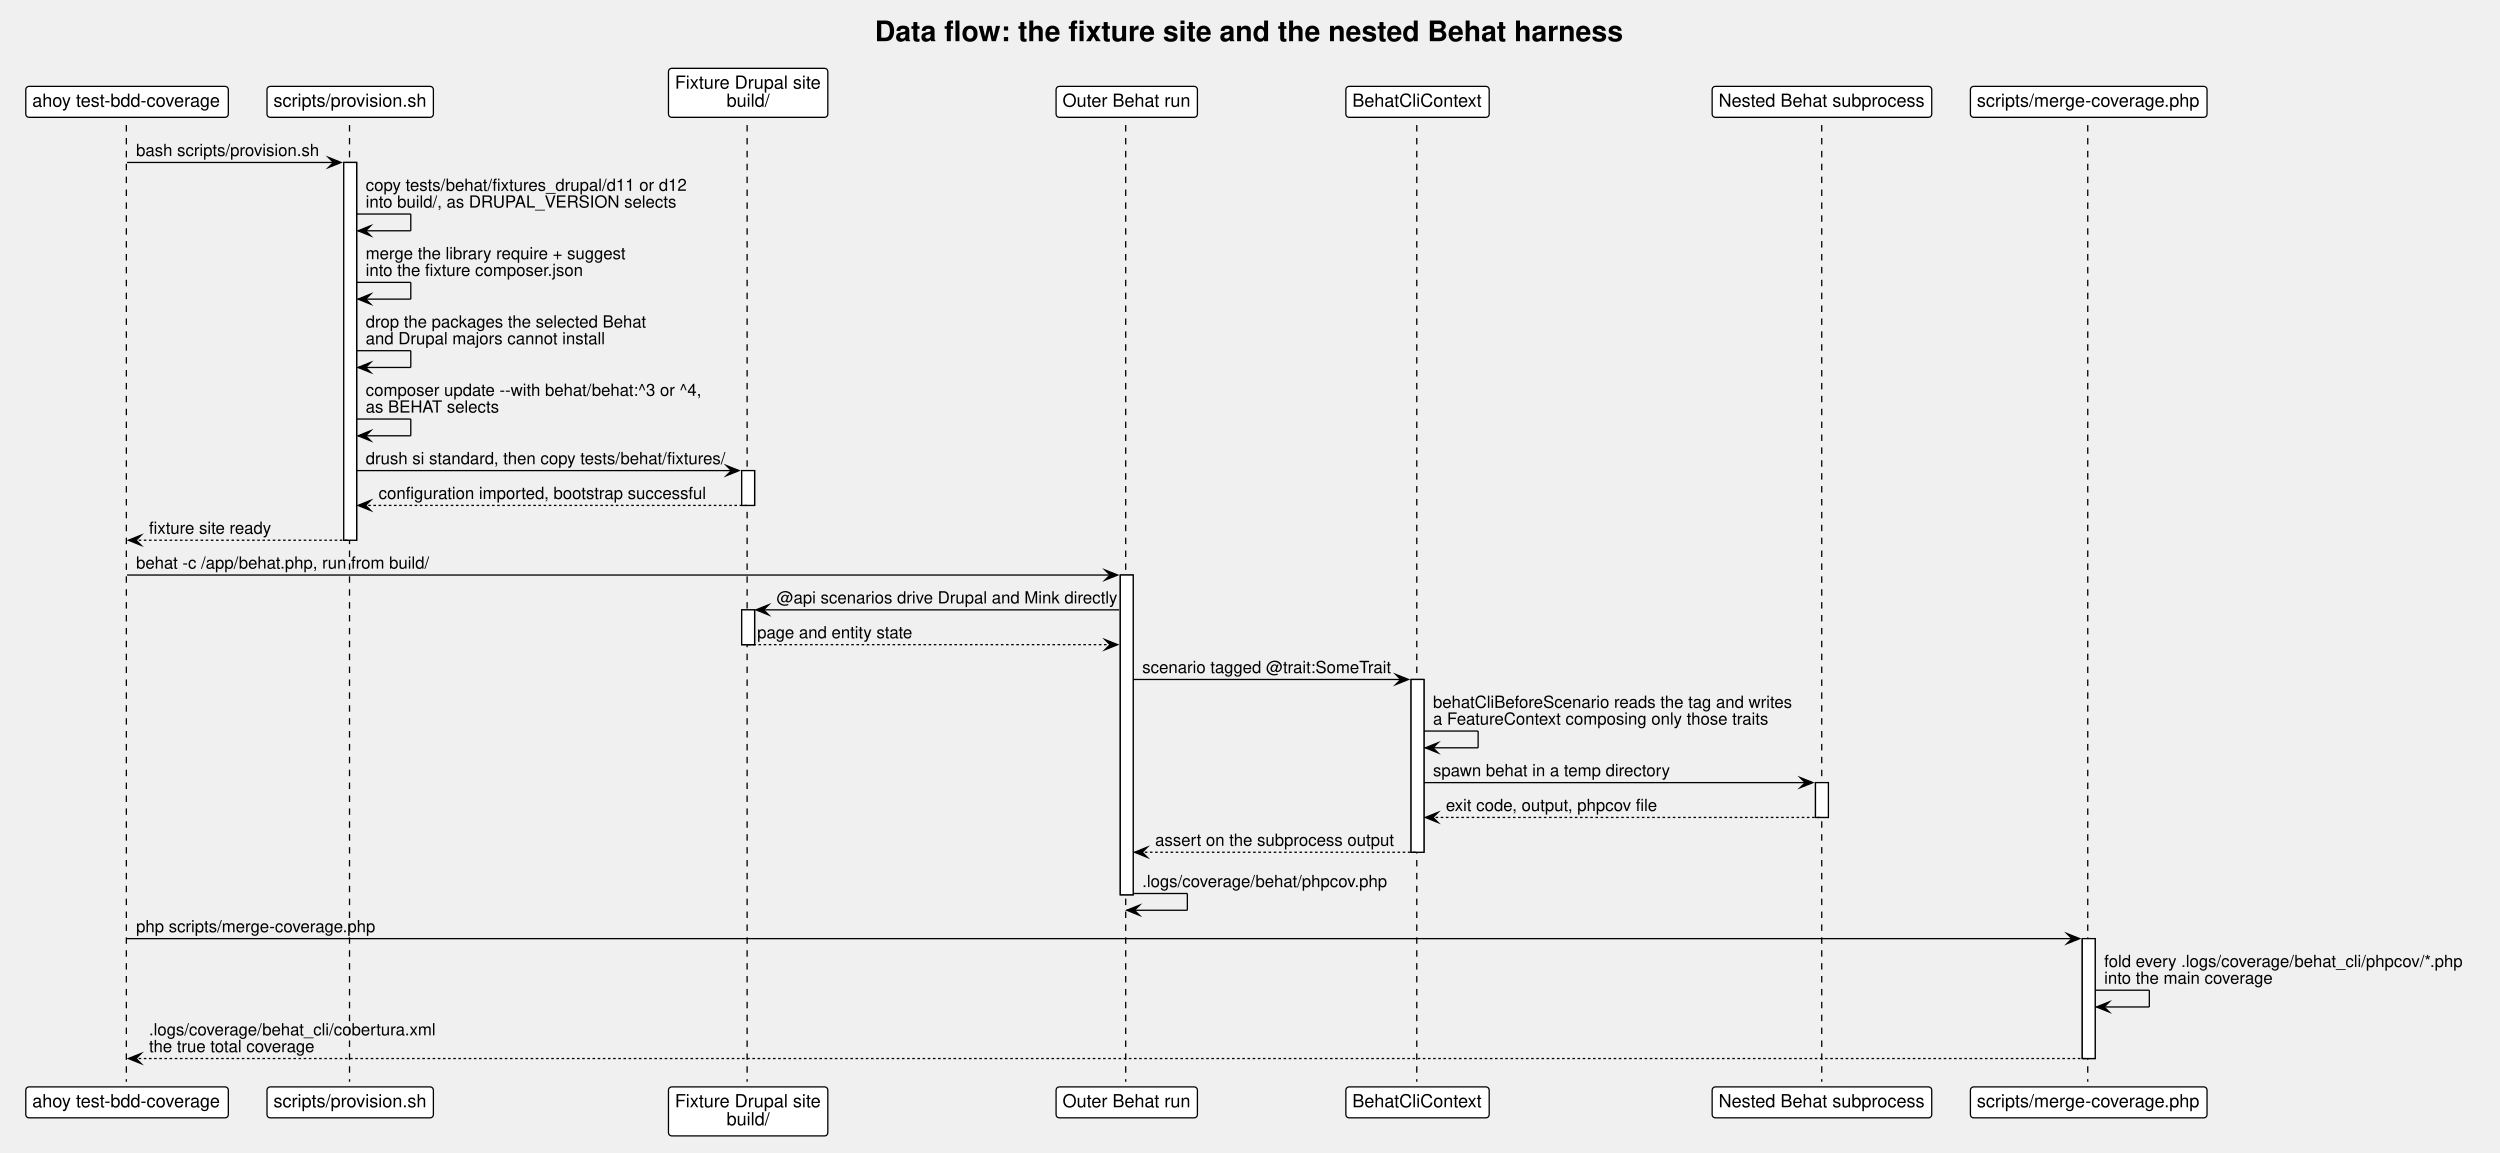
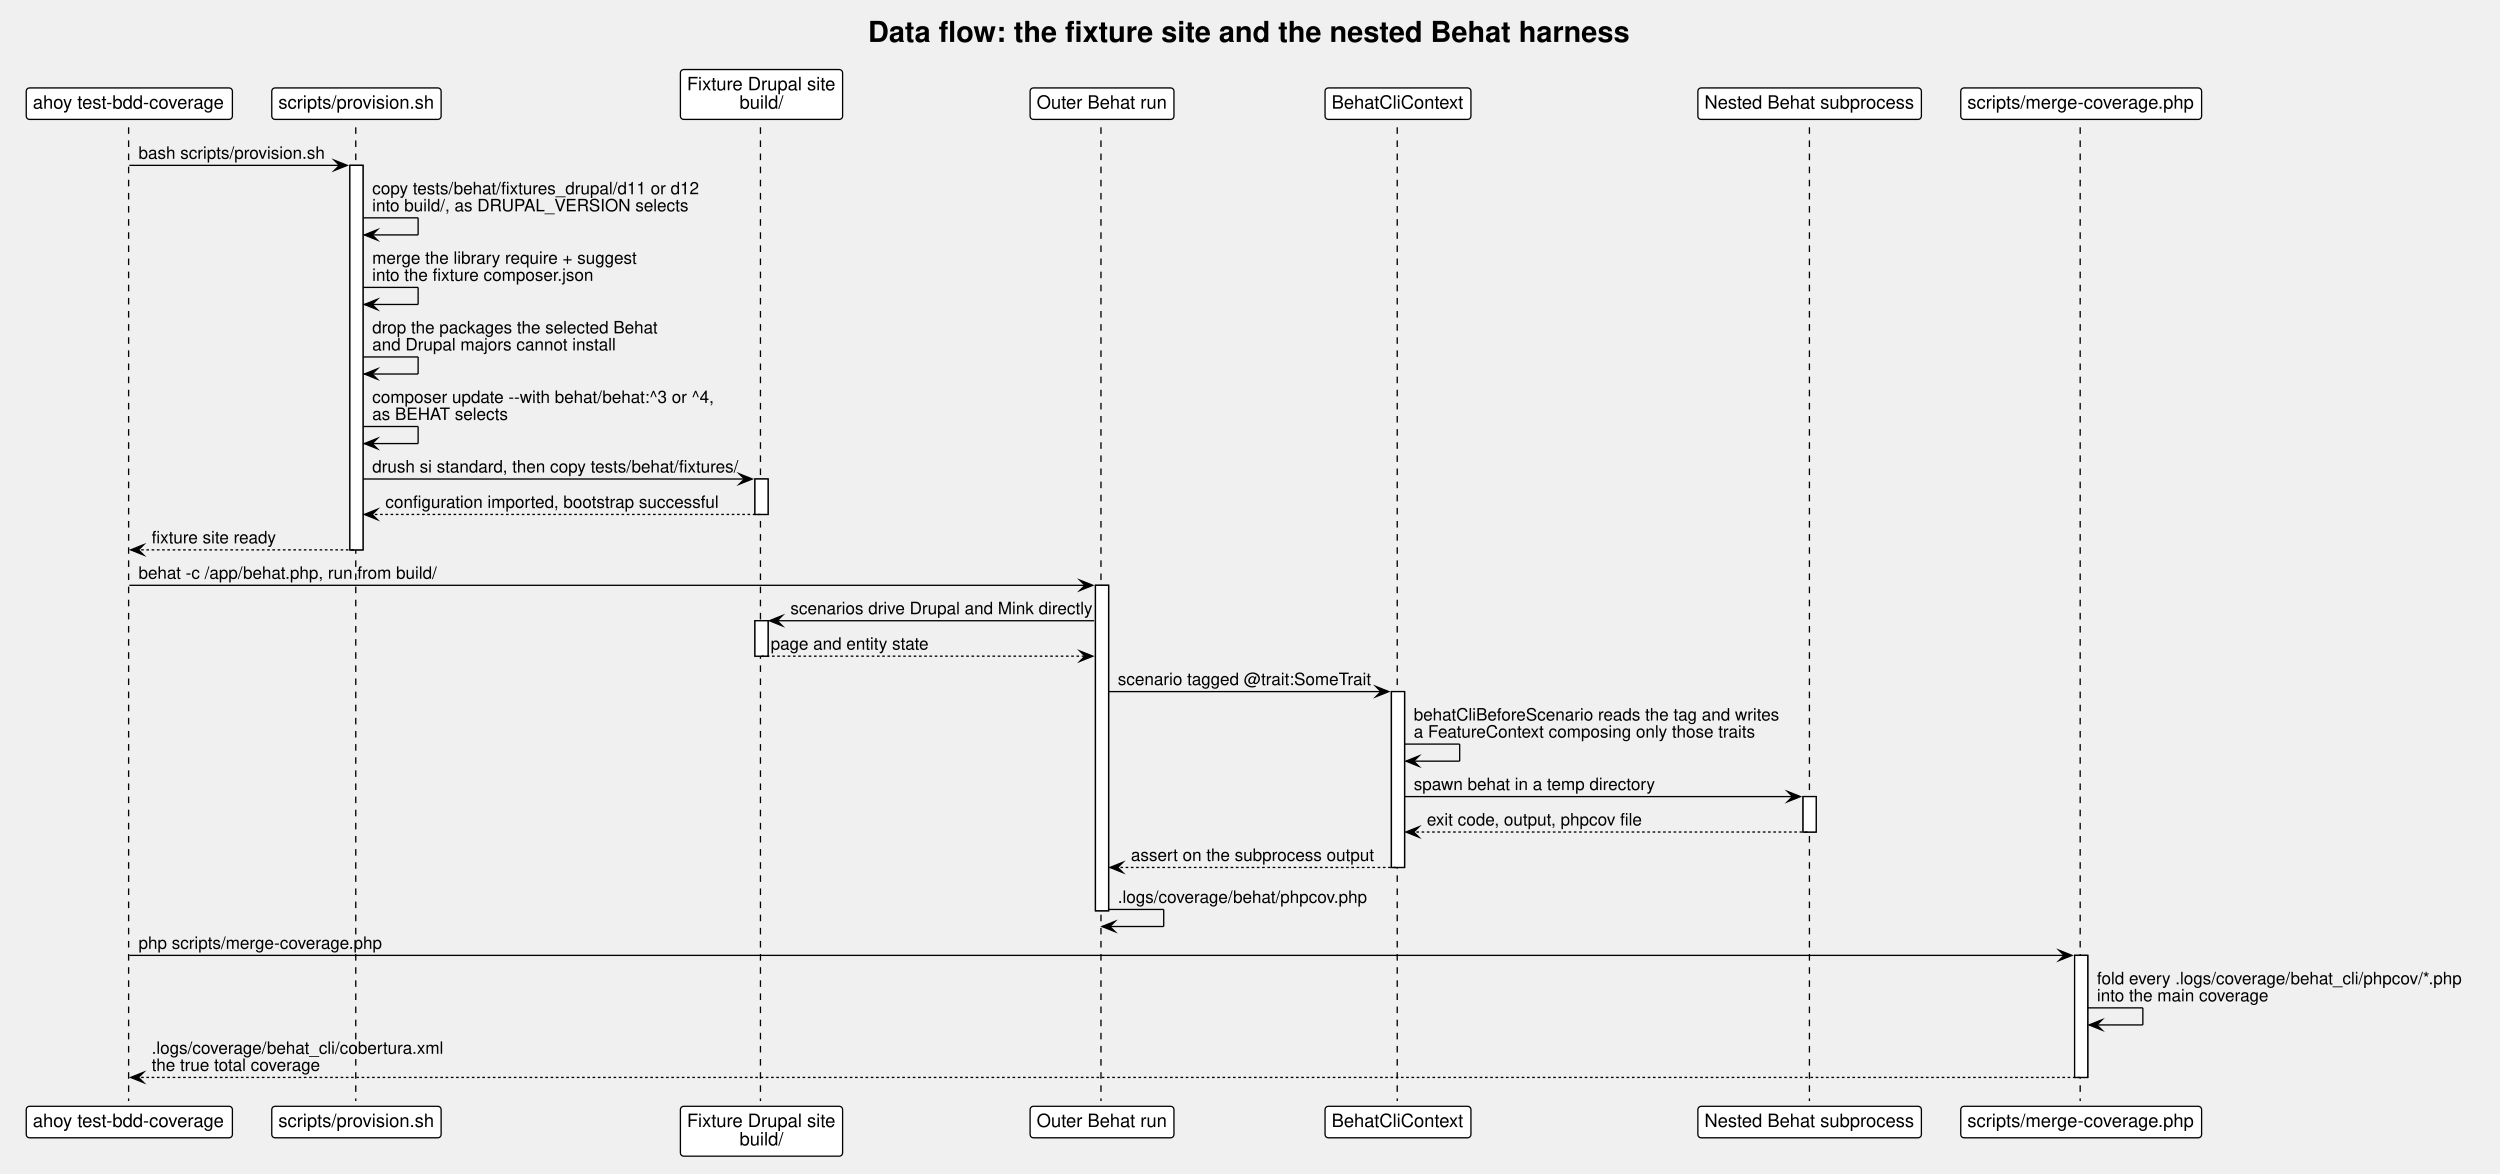
- <svg xmlns="http://www.w3.org/2000/svg" contentStyleType="text/css" data-diagram-type="SEQUENCE" height="894px" preserveAspectRatio="none" style="width:1939px;height:894px;background:#FFFFFF;" version="1.1" viewBox="0 0 1939 894" width="1939px" zoomAndPan="magnify">
+ <svg xmlns="http://www.w3.org/2000/svg" contentStyleType="text/css" data-diagram-type="SEQUENCE" height="894px" preserveAspectRatio="none" style="width:1905px;height:894px;background:#FFFFFF;" version="1.1" viewBox="0 0 1905 894" width="1905px" zoomAndPan="magnify">
  <defs />
  <g>
    <g class="title" data-source-line="10">
-       <text fill="#000000" font-family="Helvetica" font-size="22" font-weight="700" lengthAdjust="spacing" textLength="580.68" x="678.506" y="31.94">Data flow: the fixture site and the nested Behat harness</text>
+       <text fill="#000000" font-family="Helvetica" font-size="22" font-weight="700" lengthAdjust="spacing" textLength="580.68" x="661.428" y="31.94">Data flow: the fixture site and the nested Behat harness</text>
    </g>
    <g>
      <rect fill="#FFFFFF" height="293" style="stroke:#000000;stroke-width:1;" width="10" x="266.609" y="126" />
    </g>
    <g>
      <rect fill="#FFFFFF" height="27" style="stroke:#000000;stroke-width:1;" width="10" x="575.262" y="365" />
    </g>
    <g>
      <rect fill="#FFFFFF" height="27" style="stroke:#000000;stroke-width:1;" width="10" x="575.262" y="473" />
    </g>
    <g>
-       <rect fill="#FFFFFF" height="248" style="stroke:#000000;stroke-width:1;" width="10" x="868.902" y="446" />
-     </g>
-     <g>
-       <rect fill="#FFFFFF" height="134" style="stroke:#000000;stroke-width:1;" width="10" x="1094.43" y="527" />
-     </g>
-     <g>
-       <rect fill="#FFFFFF" height="27" style="stroke:#000000;stroke-width:1;" width="10" x="1408.095" y="607" />
-     </g>
-     <g>
-       <rect fill="#FFFFFF" height="93" style="stroke:#000000;stroke-width:1;" width="10" x="1615.015" y="728" />
+       <rect fill="#FFFFFF" height="248" style="stroke:#000000;stroke-width:1;" width="10" x="834.745" y="446" />
+     </g>
+     <g>
+       <rect fill="#FFFFFF" height="134" style="stroke:#000000;stroke-width:1;" width="10" x="1060.273" y="527" />
+     </g>
+     <g>
+       <rect fill="#FFFFFF" height="27" style="stroke:#000000;stroke-width:1;" width="10" x="1373.938" y="607" />
+     </g>
+     <g>
+       <rect fill="#FFFFFF" height="93" style="stroke:#000000;stroke-width:1;" width="10" x="1580.858" y="728" />
    </g>
    <g class="participant-lifeline" data-entity-uid="part1" data-qualified-name="Dev" data-source-line="12" id="part1-lifeline">
      <g>
        <rect fill="#000000" fill-opacity="0" height="742" width="8" x="94.544" y="97" />
        <line style="stroke:#000000;stroke-width:1;stroke-dasharray:5,5;" x1="98" x2="98" y1="97" y2="839" />
      </g>
    </g>
    <g class="participant-lifeline" data-entity-uid="part2" data-qualified-name="Prov" data-source-line="13" id="part2-lifeline">
      <g>
        <rect fill="#000000" fill-opacity="0" height="742" width="8" x="267.609" y="97" />
        <line style="stroke:#000000;stroke-width:1;stroke-dasharray:5,5;" x1="271.089" x2="271.089" y1="97" y2="839" />
      </g>
    </g>
    <g class="participant-lifeline" data-entity-uid="part3" data-qualified-name="Site" data-source-line="14" id="part3-lifeline">
      <g>
        <rect fill="#000000" fill-opacity="0" height="742" width="8" x="576.262" y="97" />
        <line style="stroke:#000000;stroke-width:1;stroke-dasharray:5,5;" x1="579.465" x2="579.465" y1="97" y2="839" />
      </g>
    </g>
    <g class="participant-lifeline" data-entity-uid="part4" data-qualified-name="Behat" data-source-line="15" id="part4-lifeline">
      <g>
-         <rect fill="#000000" fill-opacity="0" height="742" width="8" x="869.902" y="97" />
-         <line style="stroke:#000000;stroke-width:1;stroke-dasharray:5,5;" x1="873.095" x2="873.095" y1="97" y2="839" />
+         <rect fill="#000000" fill-opacity="0" height="742" width="8" x="835.745" y="97" />
+         <line style="stroke:#000000;stroke-width:1;stroke-dasharray:5,5;" x1="838.938" x2="838.938" y1="97" y2="839" />
      </g>
    </g>
    <g class="participant-lifeline" data-entity-uid="part5" data-qualified-name="Cli" data-source-line="16" id="part5-lifeline">
      <g>
-         <rect fill="#000000" fill-opacity="0" height="742" width="8" x="1095.43" y="97" />
-         <line style="stroke:#000000;stroke-width:1;stroke-dasharray:5,5;" x1="1098.847" x2="1098.847" y1="97" y2="839" />
+         <rect fill="#000000" fill-opacity="0" height="742" width="8" x="1061.273" y="97" />
+         <line style="stroke:#000000;stroke-width:1;stroke-dasharray:5,5;" x1="1064.69" x2="1064.69" y1="97" y2="839" />
      </g>
    </g>
    <g class="participant-lifeline" data-entity-uid="part6" data-qualified-name="Sub" data-source-line="17" id="part6-lifeline">
      <g>
-         <rect fill="#000000" fill-opacity="0" height="742" width="8" x="1409.095" y="97" />
-         <line style="stroke:#000000;stroke-width:1;stroke-dasharray:5,5;" x1="1412.937" x2="1412.937" y1="97" y2="839" />
+         <rect fill="#000000" fill-opacity="0" height="742" width="8" x="1374.938" y="97" />
+         <line style="stroke:#000000;stroke-width:1;stroke-dasharray:5,5;" x1="1378.78" x2="1378.78" y1="97" y2="839" />
      </g>
    </g>
    <g class="participant-lifeline" data-entity-uid="part7" data-qualified-name="Merge" data-source-line="18" id="part7-lifeline">
      <g>
-         <rect fill="#000000" fill-opacity="0" height="742" width="8" x="1616.015" y="97" />
-         <line style="stroke:#000000;stroke-width:1;stroke-dasharray:5,5;" x1="1619.253" x2="1619.253" y1="97" y2="839" />
+         <rect fill="#000000" fill-opacity="0" height="742" width="8" x="1581.858" y="97" />
+         <line style="stroke:#000000;stroke-width:1;stroke-dasharray:5,5;" x1="1585.096" x2="1585.096" y1="97" y2="839" />
      </g>
    </g>
    <g class="participant participant-head" data-entity-uid="part1" data-qualified-name="Dev" data-source-line="12" id="part1-head">
      <rect fill="#FFFFFF" height="24" rx="2.5" ry="2.5" style="stroke:#000000;stroke-width:1;" width="157.089" x="20" y="67" />
      <text fill="#000000" font-family="Helvetica" font-size="14" lengthAdjust="spacing" textLength="147.089" x="25" y="82.78">ahoy test-bdd-coverage</text>
    </g>
    <g class="participant participant-tail" data-entity-uid="part1" data-qualified-name="Dev" data-source-line="12" id="part1-tail">
      <rect fill="#FFFFFF" height="24" rx="2.5" ry="2.5" style="stroke:#000000;stroke-width:1;" width="157.089" x="20" y="843" />
      <text fill="#000000" font-family="Helvetica" font-size="14" lengthAdjust="spacing" textLength="147.089" x="25" y="858.78">ahoy test-bdd-coverage</text>
    </g>
    <g class="participant participant-head" data-entity-uid="part2" data-qualified-name="Prov" data-source-line="13" id="part2-head">
      <rect fill="#FFFFFF" height="24" rx="2.5" ry="2.5" style="stroke:#000000;stroke-width:1;" width="129.041" x="207.089" y="67" />
      <text fill="#000000" font-family="Helvetica" font-size="14" lengthAdjust="spacing" textLength="119.041" x="212.089" y="82.78">scripts/provision.sh</text>
    </g>
    <g class="participant participant-tail" data-entity-uid="part2" data-qualified-name="Prov" data-source-line="13" id="part2-tail">
      <rect fill="#FFFFFF" height="24" rx="2.5" ry="2.5" style="stroke:#000000;stroke-width:1;" width="129.041" x="207.089" y="843" />
      <text fill="#000000" font-family="Helvetica" font-size="14" lengthAdjust="spacing" textLength="119.041" x="212.089" y="858.78">scripts/provision.sh</text>
    </g>
    <g class="participant participant-head" data-entity-uid="part3" data-qualified-name="Site" data-source-line="14" id="part3-head">
      <rect fill="#FFFFFF" height="38" rx="2.5" ry="2.5" style="stroke:#000000;stroke-width:1;" width="123.593" x="518.465" y="53" />
      <text fill="#000000" font-family="Helvetica" font-size="14" lengthAdjust="spacing" textLength="113.593" x="523.465" y="68.78">Fixture Drupal site</text>
      <text fill="#000000" font-family="Helvetica" font-size="14" lengthAdjust="spacing" textLength="33.469" x="563.527" y="82.78">build/</text>
    </g>
    <g class="participant participant-tail" data-entity-uid="part3" data-qualified-name="Site" data-source-line="14" id="part3-tail">
      <rect fill="#FFFFFF" height="38" rx="2.5" ry="2.5" style="stroke:#000000;stroke-width:1;" width="123.593" x="518.465" y="843" />
      <text fill="#000000" font-family="Helvetica" font-size="14" lengthAdjust="spacing" textLength="113.593" x="523.465" y="858.78">Fixture Drupal site</text>
      <text fill="#000000" font-family="Helvetica" font-size="14" lengthAdjust="spacing" textLength="33.469" x="563.527" y="872.78">build/</text>
    </g>
    <g class="participant participant-head" data-entity-uid="part4" data-qualified-name="Behat" data-source-line="15" id="part4-head">
-       <rect fill="#FFFFFF" height="24" rx="2.5" ry="2.5" style="stroke:#000000;stroke-width:1;" width="109.613" x="819.095" y="67" />
-       <text fill="#000000" font-family="Helvetica" font-size="14" lengthAdjust="spacing" textLength="99.613" x="824.095" y="82.78">Outer Behat run</text>
+       <rect fill="#FFFFFF" height="24" rx="2.5" ry="2.5" style="stroke:#000000;stroke-width:1;" width="109.613" x="784.938" y="67" />
+       <text fill="#000000" font-family="Helvetica" font-size="14" lengthAdjust="spacing" textLength="99.613" x="789.938" y="82.78">Outer Behat run</text>
    </g>
    <g class="participant participant-tail" data-entity-uid="part4" data-qualified-name="Behat" data-source-line="15" id="part4-tail">
-       <rect fill="#FFFFFF" height="24" rx="2.5" ry="2.5" style="stroke:#000000;stroke-width:1;" width="109.613" x="819.095" y="843" />
-       <text fill="#000000" font-family="Helvetica" font-size="14" lengthAdjust="spacing" textLength="99.613" x="824.095" y="858.78">Outer Behat run</text>
+       <rect fill="#FFFFFF" height="24" rx="2.5" ry="2.5" style="stroke:#000000;stroke-width:1;" width="109.613" x="784.938" y="843" />
+       <text fill="#000000" font-family="Helvetica" font-size="14" lengthAdjust="spacing" textLength="99.613" x="789.938" y="858.78">Outer Behat run</text>
    </g>
    <g class="participant participant-head" data-entity-uid="part5" data-qualified-name="Cli" data-source-line="16" id="part5-head">
-       <rect fill="#FFFFFF" height="24" rx="2.5" ry="2.5" style="stroke:#000000;stroke-width:1;" width="111.165" x="1043.847" y="67" />
-       <text fill="#000000" font-family="Helvetica" font-size="14" lengthAdjust="spacing" textLength="101.165" x="1048.847" y="82.78">BehatCliContext</text>
+       <rect fill="#FFFFFF" height="24" rx="2.5" ry="2.5" style="stroke:#000000;stroke-width:1;" width="111.165" x="1009.69" y="67" />
+       <text fill="#000000" font-family="Helvetica" font-size="14" lengthAdjust="spacing" textLength="101.165" x="1014.69" y="82.78">BehatCliContext</text>
    </g>
    <g class="participant participant-tail" data-entity-uid="part5" data-qualified-name="Cli" data-source-line="16" id="part5-tail">
-       <rect fill="#FFFFFF" height="24" rx="2.5" ry="2.5" style="stroke:#000000;stroke-width:1;" width="111.165" x="1043.847" y="843" />
-       <text fill="#000000" font-family="Helvetica" font-size="14" lengthAdjust="spacing" textLength="101.165" x="1048.847" y="858.78">BehatCliContext</text>
+       <rect fill="#FFFFFF" height="24" rx="2.5" ry="2.5" style="stroke:#000000;stroke-width:1;" width="111.165" x="1009.69" y="843" />
+       <text fill="#000000" font-family="Helvetica" font-size="14" lengthAdjust="spacing" textLength="101.165" x="1014.69" y="858.78">BehatCliContext</text>
    </g>
    <g class="participant participant-head" data-entity-uid="part6" data-qualified-name="Sub" data-source-line="17" id="part6-head">
-       <rect fill="#FFFFFF" height="24" rx="2.5" ry="2.5" style="stroke:#000000;stroke-width:1;" width="170.316" x="1327.937" y="67" />
-       <text fill="#000000" font-family="Helvetica" font-size="14" lengthAdjust="spacing" textLength="160.316" x="1332.937" y="82.78">Nested Behat subprocess</text>
+       <rect fill="#FFFFFF" height="24" rx="2.5" ry="2.5" style="stroke:#000000;stroke-width:1;" width="170.316" x="1293.78" y="67" />
+       <text fill="#000000" font-family="Helvetica" font-size="14" lengthAdjust="spacing" textLength="160.316" x="1298.78" y="82.78">Nested Behat subprocess</text>
    </g>
    <g class="participant participant-tail" data-entity-uid="part6" data-qualified-name="Sub" data-source-line="17" id="part6-tail">
-       <rect fill="#FFFFFF" height="24" rx="2.5" ry="2.5" style="stroke:#000000;stroke-width:1;" width="170.316" x="1327.937" y="843" />
-       <text fill="#000000" font-family="Helvetica" font-size="14" lengthAdjust="spacing" textLength="160.316" x="1332.937" y="858.78">Nested Behat subprocess</text>
+       <rect fill="#FFFFFF" height="24" rx="2.5" ry="2.5" style="stroke:#000000;stroke-width:1;" width="170.316" x="1293.78" y="843" />
+       <text fill="#000000" font-family="Helvetica" font-size="14" lengthAdjust="spacing" textLength="160.316" x="1298.78" y="858.78">Nested Behat subprocess</text>
    </g>
    <g class="participant participant-head" data-entity-uid="part7" data-qualified-name="Merge" data-source-line="18" id="part7-head">
-       <rect fill="#FFFFFF" height="24" rx="2.5" ry="2.5" style="stroke:#000000;stroke-width:1;" width="183.523" x="1528.253" y="67" />
-       <text fill="#000000" font-family="Helvetica" font-size="14" lengthAdjust="spacing" textLength="173.523" x="1533.253" y="82.78">scripts/merge-coverage.php</text>
+       <rect fill="#FFFFFF" height="24" rx="2.5" ry="2.5" style="stroke:#000000;stroke-width:1;" width="183.523" x="1494.096" y="67" />
+       <text fill="#000000" font-family="Helvetica" font-size="14" lengthAdjust="spacing" textLength="173.523" x="1499.096" y="82.78">scripts/merge-coverage.php</text>
    </g>
    <g class="participant participant-tail" data-entity-uid="part7" data-qualified-name="Merge" data-source-line="18" id="part7-tail">
-       <rect fill="#FFFFFF" height="24" rx="2.5" ry="2.5" style="stroke:#000000;stroke-width:1;" width="183.523" x="1528.253" y="843" />
-       <text fill="#000000" font-family="Helvetica" font-size="14" lengthAdjust="spacing" textLength="173.523" x="1533.253" y="858.78">scripts/merge-coverage.php</text>
+       <rect fill="#FFFFFF" height="24" rx="2.5" ry="2.5" style="stroke:#000000;stroke-width:1;" width="183.523" x="1494.096" y="843" />
+       <text fill="#000000" font-family="Helvetica" font-size="14" lengthAdjust="spacing" textLength="173.523" x="1499.096" y="858.78">scripts/merge-coverage.php</text>
    </g>
    <g>
      <rect fill="#FFFFFF" height="293" style="stroke:#000000;stroke-width:1;" width="10" x="266.609" y="126" />
    </g>
    <g>
      <rect fill="#FFFFFF" height="27" style="stroke:#000000;stroke-width:1;" width="10" x="575.262" y="365" />
    </g>
    <g>
      <rect fill="#FFFFFF" height="27" style="stroke:#000000;stroke-width:1;" width="10" x="575.262" y="473" />
    </g>
    <g>
-       <rect fill="#FFFFFF" height="248" style="stroke:#000000;stroke-width:1;" width="10" x="868.902" y="446" />
-     </g>
-     <g>
-       <rect fill="#FFFFFF" height="134" style="stroke:#000000;stroke-width:1;" width="10" x="1094.43" y="527" />
-     </g>
-     <g>
-       <rect fill="#FFFFFF" height="27" style="stroke:#000000;stroke-width:1;" width="10" x="1408.095" y="607" />
-     </g>
-     <g>
-       <rect fill="#FFFFFF" height="93" style="stroke:#000000;stroke-width:1;" width="10" x="1615.015" y="728" />
+       <rect fill="#FFFFFF" height="248" style="stroke:#000000;stroke-width:1;" width="10" x="834.745" y="446" />
+     </g>
+     <g>
+       <rect fill="#FFFFFF" height="134" style="stroke:#000000;stroke-width:1;" width="10" x="1060.273" y="527" />
+     </g>
+     <g>
+       <rect fill="#FFFFFF" height="27" style="stroke:#000000;stroke-width:1;" width="10" x="1373.938" y="607" />
+     </g>
+     <g>
+       <rect fill="#FFFFFF" height="93" style="stroke:#000000;stroke-width:1;" width="10" x="1580.858" y="728" />
    </g>
    <g class="message" data-entity-1="part1" data-entity-2="part2" data-source-line="20" id="msg1">
      <polygon fill="#000000" points="254.609,122,264.609,126,254.609,130,258.609,126" style="stroke:#000000;stroke-width:1;stroke-linejoin:miter;stroke-miterlimit:10;" />
      <line style="stroke:#000000;stroke-width:1;" x1="98.544" x2="260.609" y1="126" y2="126" />
      <text fill="#000000" font-family="Helvetica" font-size="13" lengthAdjust="spacing" textLength="142.34" x="105.544" y="121.01">bash scripts/provision.sh</text>
    </g>
    <g class="message" data-entity-1="part2" data-entity-2="part2" data-source-line="22" id="msg2">
      <line style="stroke:#000000;stroke-width:1;" x1="276.609" x2="318.609" y1="166" y2="166" />
      <line style="stroke:#000000;stroke-width:1;" x1="318.609" x2="318.609" y1="166" y2="179" />
      <line style="stroke:#000000;stroke-width:1;" x1="277.609" x2="318.609" y1="179" y2="179" />
      <polygon fill="#000000" points="287.609,175,277.609,179,287.609,183,283.609,179" style="stroke:#000000;stroke-width:1;stroke-linejoin:miter;stroke-miterlimit:10;" />
      <text fill="#000000" font-family="Helvetica" font-size="13" lengthAdjust="spacing" textLength="249.323" x="283.609" y="148.01">copy tests/behat/fixtures_drupal/d11 or d12</text>
      <text fill="#000000" font-family="Helvetica" font-size="13" lengthAdjust="spacing" textLength="242.766" x="283.609" y="161.01">into build/, as DRUPAL_VERSION selects</text>
    </g>
    <g class="message" data-entity-1="part2" data-entity-2="part2" data-source-line="23" id="msg3">
      <line style="stroke:#000000;stroke-width:1;" x1="276.609" x2="318.609" y1="219" y2="219" />
      <line style="stroke:#000000;stroke-width:1;" x1="318.609" x2="318.609" y1="219" y2="232" />
      <line style="stroke:#000000;stroke-width:1;" x1="277.609" x2="318.609" y1="232" y2="232" />
      <polygon fill="#000000" points="287.609,228,277.609,232,287.609,236,283.609,232" style="stroke:#000000;stroke-width:1;stroke-linejoin:miter;stroke-miterlimit:10;" />
      <text fill="#000000" font-family="Helvetica" font-size="13" lengthAdjust="spacing" textLength="201.963" x="283.609" y="201.01">merge the library require + suggest</text>
      <text fill="#000000" font-family="Helvetica" font-size="13" lengthAdjust="spacing" textLength="169.806" x="283.609" y="214.01">into the fixture composer.json</text>
    </g>
    <g class="message" data-entity-1="part2" data-entity-2="part2" data-source-line="24" id="msg4">
      <line style="stroke:#000000;stroke-width:1;" x1="276.609" x2="318.609" y1="272" y2="272" />
      <line style="stroke:#000000;stroke-width:1;" x1="318.609" x2="318.609" y1="272" y2="285" />
      <line style="stroke:#000000;stroke-width:1;" x1="277.609" x2="318.609" y1="285" y2="285" />
      <polygon fill="#000000" points="287.609,281,277.609,285,287.609,289,283.609,285" style="stroke:#000000;stroke-width:1;stroke-linejoin:miter;stroke-miterlimit:10;" />
      <text fill="#000000" font-family="Helvetica" font-size="13" lengthAdjust="spacing" textLength="218.264" x="283.609" y="254.01">drop the packages the selected Behat</text>
      <text fill="#000000" font-family="Helvetica" font-size="13" lengthAdjust="spacing" textLength="185.707" x="283.609" y="267.01">and Drupal majors cannot install</text>
    </g>
    <g class="message" data-entity-1="part2" data-entity-2="part2" data-source-line="25" id="msg5">
      <line style="stroke:#000000;stroke-width:1;" x1="276.609" x2="318.609" y1="325" y2="325" />
      <line style="stroke:#000000;stroke-width:1;" x1="318.609" x2="318.609" y1="325" y2="338" />
      <line style="stroke:#000000;stroke-width:1;" x1="277.609" x2="318.609" y1="338" y2="338" />
      <polygon fill="#000000" points="287.609,334,277.609,338,287.609,342,283.609,338" style="stroke:#000000;stroke-width:1;stroke-linejoin:miter;stroke-miterlimit:10;" />
      <text fill="#000000" font-family="Helvetica" font-size="13" lengthAdjust="spacing" textLength="260.793" x="283.609" y="307.01">composer update --with behat/behat:^3 or ^4,</text>
      <text fill="#000000" font-family="Helvetica" font-size="13" lengthAdjust="spacing" textLength="104.755" x="283.609" y="320.01">as BEHAT selects</text>
    </g>
    <g class="message" data-entity-1="part2" data-entity-2="part3" data-source-line="26" id="msg6">
      <polygon fill="#000000" points="563.262,361,573.262,365,563.262,369,567.262,365" style="stroke:#000000;stroke-width:1;stroke-linejoin:miter;stroke-miterlimit:10;" />
      <line style="stroke:#000000;stroke-width:1;" x1="276.609" x2="569.262" y1="365" y2="365" />
      <text fill="#000000" font-family="Helvetica" font-size="13" lengthAdjust="spacing" textLength="279.652" x="283.609" y="360.01">drush si standard, then copy tests/behat/fixtures/</text>
    </g>
    <g class="message" data-entity-1="part3" data-entity-2="part2" data-source-line="28" id="msg7">
      <polygon fill="#000000" points="287.609,388,277.609,392,287.609,396,283.609,392" style="stroke:#000000;stroke-width:1;stroke-linejoin:miter;stroke-miterlimit:10;" />
      <line style="stroke:#000000;stroke-width:1;stroke-dasharray:2,2;" x1="281.609" x2="579.262" y1="392" y2="392" />
      <text fill="#000000" font-family="Helvetica" font-size="13" lengthAdjust="spacing" textLength="254.357" x="293.609" y="387.01">configuration imported, bootstrap successful</text>
    </g>
    <g class="message" data-entity-1="part2" data-entity-2="part1" data-source-line="30" id="msg8">
      <polygon fill="#000000" points="109.544,415,99.544,419,109.544,423,105.544,419" style="stroke:#000000;stroke-width:1;stroke-linejoin:miter;stroke-miterlimit:10;" />
      <line style="stroke:#000000;stroke-width:1;stroke-dasharray:2,2;" x1="103.544" x2="270.609" y1="419" y2="419" />
      <text fill="#000000" font-family="Helvetica" font-size="13" lengthAdjust="spacing" textLength="95.374" x="115.544" y="414.01">fixture site ready</text>
    </g>
    <g class="message" data-entity-1="part1" data-entity-2="part4" data-source-line="33" id="msg9">
-       <polygon fill="#000000" points="856.902,442,866.902,446,856.902,450,860.902,446" style="stroke:#000000;stroke-width:1;stroke-linejoin:miter;stroke-miterlimit:10;" />
-       <line style="stroke:#000000;stroke-width:1;" x1="98.544" x2="862.902" y1="446" y2="446" />
+       <polygon fill="#000000" points="822.745,442,832.745,446,822.745,450,826.745,446" style="stroke:#000000;stroke-width:1;stroke-linejoin:miter;stroke-miterlimit:10;" />
+       <line style="stroke:#000000;stroke-width:1;" x1="98.544" x2="828.745" y1="446" y2="446" />
      <text fill="#000000" font-family="Helvetica" font-size="13" lengthAdjust="spacing" textLength="227.646" x="105.544" y="441.01">behat -c /app/behat.php, run from build/</text>
    </g>
    <g class="message" data-entity-1="part4" data-entity-2="part3" data-source-line="36" id="msg10">
      <polygon fill="#000000" points="596.262,469,586.262,473,596.262,477,592.262,473" style="stroke:#000000;stroke-width:1;stroke-linejoin:miter;stroke-miterlimit:10;" />
-       <line style="stroke:#000000;stroke-width:1;" x1="590.262" x2="867.902" y1="473" y2="473" />
-       <text fill="#000000" font-family="Helvetica" font-size="13" lengthAdjust="spacing" textLength="264.64" x="602.262" y="468.01">@api scenarios drive Drupal and Mink directly</text>
+       <line style="stroke:#000000;stroke-width:1;" x1="590.262" x2="833.745" y1="473" y2="473" />
+       <text fill="#000000" font-family="Helvetica" font-size="13" lengthAdjust="spacing" textLength="230.483" x="602.262" y="468.01">scenarios drive Drupal and Mink directly</text>
    </g>
    <g class="message" data-entity-1="part3" data-entity-2="part4" data-source-line="38" id="msg11">
-       <polygon fill="#000000" points="856.902,496,866.902,500,856.902,504,860.902,500" style="stroke:#000000;stroke-width:1;stroke-linejoin:miter;stroke-miterlimit:10;" />
-       <line style="stroke:#000000;stroke-width:1;stroke-dasharray:2,2;" x1="580.262" x2="862.902" y1="500" y2="500" />
+       <polygon fill="#000000" points="822.745,496,832.745,500,822.745,504,826.745,500" style="stroke:#000000;stroke-width:1;stroke-linejoin:miter;stroke-miterlimit:10;" />
+       <line style="stroke:#000000;stroke-width:1;stroke-dasharray:2,2;" x1="580.262" x2="828.745" y1="500" y2="500" />
      <text fill="#000000" font-family="Helvetica" font-size="13" lengthAdjust="spacing" textLength="120.701" x="587.262" y="495.01">page and entity state</text>
    </g>
    <g class="message" data-entity-1="part4" data-entity-2="part5" data-source-line="41" id="msg12">
-       <polygon fill="#000000" points="1082.43,523,1092.43,527,1082.43,531,1086.43,527" style="stroke:#000000;stroke-width:1;stroke-linejoin:miter;stroke-miterlimit:10;" />
-       <line style="stroke:#000000;stroke-width:1;" x1="878.902" x2="1088.43" y1="527" y2="527" />
-       <text fill="#000000" font-family="Helvetica" font-size="13" lengthAdjust="spacing" textLength="194.562" x="885.902" y="522.01">scenario tagged @trait:SomeTrait</text>
+       <polygon fill="#000000" points="1048.273,523,1058.273,527,1048.273,531,1052.273,527" style="stroke:#000000;stroke-width:1;stroke-linejoin:miter;stroke-miterlimit:10;" />
+       <line style="stroke:#000000;stroke-width:1;" x1="844.745" x2="1054.273" y1="527" y2="527" />
+       <text fill="#000000" font-family="Helvetica" font-size="13" lengthAdjust="spacing" textLength="194.562" x="851.745" y="522.01">scenario tagged @trait:SomeTrait</text>
    </g>
    <g class="message" data-entity-1="part5" data-entity-2="part5" data-source-line="43" id="msg13">
-       <line style="stroke:#000000;stroke-width:1;" x1="1104.43" x2="1146.43" y1="567" y2="567" />
-       <line style="stroke:#000000;stroke-width:1;" x1="1146.43" x2="1146.43" y1="567" y2="580" />
-       <line style="stroke:#000000;stroke-width:1;" x1="1105.43" x2="1146.43" y1="580" y2="580" />
-       <polygon fill="#000000" points="1115.43,576,1105.43,580,1115.43,584,1111.43,580" style="stroke:#000000;stroke-width:1;stroke-linejoin:miter;stroke-miterlimit:10;" />
-       <text fill="#000000" font-family="Helvetica" font-size="13" lengthAdjust="spacing" textLength="279.665" x="1111.43" y="549.01">behatCliBeforeScenario reads the tag and writes</text>
-       <text fill="#000000" font-family="Helvetica" font-size="13" lengthAdjust="spacing" textLength="261.581" x="1111.43" y="562.01">a FeatureContext composing only those traits</text>
+       <line style="stroke:#000000;stroke-width:1;" x1="1070.273" x2="1112.273" y1="567" y2="567" />
+       <line style="stroke:#000000;stroke-width:1;" x1="1112.273" x2="1112.273" y1="567" y2="580" />
+       <line style="stroke:#000000;stroke-width:1;" x1="1071.273" x2="1112.273" y1="580" y2="580" />
+       <polygon fill="#000000" points="1081.273,576,1071.273,580,1081.273,584,1077.273,580" style="stroke:#000000;stroke-width:1;stroke-linejoin:miter;stroke-miterlimit:10;" />
+       <text fill="#000000" font-family="Helvetica" font-size="13" lengthAdjust="spacing" textLength="279.665" x="1077.273" y="549.01">behatCliBeforeScenario reads the tag and writes</text>
+       <text fill="#000000" font-family="Helvetica" font-size="13" lengthAdjust="spacing" textLength="261.581" x="1077.273" y="562.01">a FeatureContext composing only those traits</text>
    </g>
    <g class="message" data-entity-1="part5" data-entity-2="part6" data-source-line="44" id="msg14">
-       <polygon fill="#000000" points="1396.095,603,1406.095,607,1396.095,611,1400.095,607" style="stroke:#000000;stroke-width:1;stroke-linejoin:miter;stroke-miterlimit:10;" />
-       <line style="stroke:#000000;stroke-width:1;" x1="1104.43" x2="1402.095" y1="607" y2="607" />
-       <text fill="#000000" font-family="Helvetica" font-size="13" lengthAdjust="spacing" textLength="184.266" x="1111.43" y="602.01">spawn behat in a temp directory</text>
+       <polygon fill="#000000" points="1361.938,603,1371.938,607,1361.938,611,1365.938,607" style="stroke:#000000;stroke-width:1;stroke-linejoin:miter;stroke-miterlimit:10;" />
+       <line style="stroke:#000000;stroke-width:1;" x1="1070.273" x2="1367.938" y1="607" y2="607" />
+       <text fill="#000000" font-family="Helvetica" font-size="13" lengthAdjust="spacing" textLength="184.266" x="1077.273" y="602.01">spawn behat in a temp directory</text>
    </g>
    <g class="message" data-entity-1="part6" data-entity-2="part5" data-source-line="46" id="msg15">
-       <polygon fill="#000000" points="1115.43,630,1105.43,634,1115.43,638,1111.43,634" style="stroke:#000000;stroke-width:1;stroke-linejoin:miter;stroke-miterlimit:10;" />
-       <line style="stroke:#000000;stroke-width:1;stroke-dasharray:2,2;" x1="1109.43" x2="1412.095" y1="634" y2="634" />
-       <text fill="#000000" font-family="Helvetica" font-size="13" lengthAdjust="spacing" textLength="164.773" x="1121.43" y="629.01">exit code, output, phpcov file</text>
+       <polygon fill="#000000" points="1081.273,630,1071.273,634,1081.273,638,1077.273,634" style="stroke:#000000;stroke-width:1;stroke-linejoin:miter;stroke-miterlimit:10;" />
+       <line style="stroke:#000000;stroke-width:1;stroke-dasharray:2,2;" x1="1075.273" x2="1377.938" y1="634" y2="634" />
+       <text fill="#000000" font-family="Helvetica" font-size="13" lengthAdjust="spacing" textLength="164.773" x="1087.273" y="629.01">exit code, output, phpcov file</text>
    </g>
    <g class="message" data-entity-1="part5" data-entity-2="part4" data-source-line="48" id="msg16">
-       <polygon fill="#000000" points="889.902,657,879.902,661,889.902,665,885.902,661" style="stroke:#000000;stroke-width:1;stroke-linejoin:miter;stroke-miterlimit:10;" />
-       <line style="stroke:#000000;stroke-width:1;stroke-dasharray:2,2;" x1="883.902" x2="1098.43" y1="661" y2="661" />
-       <text fill="#000000" font-family="Helvetica" font-size="13" lengthAdjust="spacing" textLength="185.002" x="895.902" y="656.01">assert on the subprocess output</text>
+       <polygon fill="#000000" points="855.745,657,845.745,661,855.745,665,851.745,661" style="stroke:#000000;stroke-width:1;stroke-linejoin:miter;stroke-miterlimit:10;" />
+       <line style="stroke:#000000;stroke-width:1;stroke-dasharray:2,2;" x1="849.745" x2="1064.273" y1="661" y2="661" />
+       <text fill="#000000" font-family="Helvetica" font-size="13" lengthAdjust="spacing" textLength="185.002" x="861.745" y="656.01">assert on the subprocess output</text>
    </g>
    <g class="message" data-entity-1="part4" data-entity-2="part4" data-source-line="51" id="msg17">
-       <line style="stroke:#000000;stroke-width:1;" x1="878.902" x2="920.902" y1="693" y2="693" />
-       <line style="stroke:#000000;stroke-width:1;" x1="920.902" x2="920.902" y1="693" y2="706" />
-       <line style="stroke:#000000;stroke-width:1;" x1="873.902" x2="920.902" y1="706" y2="706" />
-       <polygon fill="#000000" points="883.902,702,873.902,706,883.902,710,879.902,706" style="stroke:#000000;stroke-width:1;stroke-linejoin:miter;stroke-miterlimit:10;" />
-       <text fill="#000000" font-family="Helvetica" font-size="13" lengthAdjust="spacing" textLength="191.528" x="885.902" y="688.01">.logs/coverage/behat/phpcov.php</text>
+       <line style="stroke:#000000;stroke-width:1;" x1="844.745" x2="886.745" y1="693" y2="693" />
+       <line style="stroke:#000000;stroke-width:1;" x1="886.745" x2="886.745" y1="693" y2="706" />
+       <line style="stroke:#000000;stroke-width:1;" x1="839.745" x2="886.745" y1="706" y2="706" />
+       <polygon fill="#000000" points="849.745,702,839.745,706,849.745,710,845.745,706" style="stroke:#000000;stroke-width:1;stroke-linejoin:miter;stroke-miterlimit:10;" />
+       <text fill="#000000" font-family="Helvetica" font-size="13" lengthAdjust="spacing" textLength="191.528" x="851.745" y="688.01">.logs/coverage/behat/phpcov.php</text>
    </g>
    <g class="message" data-entity-1="part1" data-entity-2="part7" data-source-line="54" id="msg18">
-       <polygon fill="#000000" points="1603.015,724,1613.015,728,1603.015,732,1607.015,728" style="stroke:#000000;stroke-width:1;stroke-linejoin:miter;stroke-miterlimit:10;" />
-       <line style="stroke:#000000;stroke-width:1;" x1="98.544" x2="1609.015" y1="728" y2="728" />
+       <polygon fill="#000000" points="1568.858,724,1578.858,728,1568.858,732,1572.858,728" style="stroke:#000000;stroke-width:1;stroke-linejoin:miter;stroke-miterlimit:10;" />
+       <line style="stroke:#000000;stroke-width:1;" x1="98.544" x2="1574.858" y1="728" y2="728" />
      <text fill="#000000" font-family="Helvetica" font-size="13" lengthAdjust="spacing" textLength="186.431" x="105.544" y="723.01">php scripts/merge-coverage.php</text>
    </g>
    <g class="message" data-entity-1="part7" data-entity-2="part7" data-source-line="56" id="msg19">
-       <line style="stroke:#000000;stroke-width:1;" x1="1625.015" x2="1667.015" y1="768" y2="768" />
-       <line style="stroke:#000000;stroke-width:1;" x1="1667.015" x2="1667.015" y1="768" y2="781" />
-       <line style="stroke:#000000;stroke-width:1;" x1="1626.015" x2="1667.015" y1="781" y2="781" />
-       <polygon fill="#000000" points="1636.015,777,1626.015,781,1636.015,785,1632.015,781" style="stroke:#000000;stroke-width:1;stroke-linejoin:miter;stroke-miterlimit:10;" />
-       <text fill="#000000" font-family="Helvetica" font-size="13" lengthAdjust="spacing" textLength="279.678" x="1632.015" y="750.01">fold every .logs/coverage/behat_cli/phpcov/*.php</text>
-       <text fill="#000000" font-family="Helvetica" font-size="13" lengthAdjust="spacing" textLength="131.523" x="1632.015" y="763.01">into the main coverage</text>
+       <line style="stroke:#000000;stroke-width:1;" x1="1590.858" x2="1632.858" y1="768" y2="768" />
+       <line style="stroke:#000000;stroke-width:1;" x1="1632.858" x2="1632.858" y1="768" y2="781" />
+       <line style="stroke:#000000;stroke-width:1;" x1="1591.858" x2="1632.858" y1="781" y2="781" />
+       <polygon fill="#000000" points="1601.858,777,1591.858,781,1601.858,785,1597.858,781" style="stroke:#000000;stroke-width:1;stroke-linejoin:miter;stroke-miterlimit:10;" />
+       <text fill="#000000" font-family="Helvetica" font-size="13" lengthAdjust="spacing" textLength="279.678" x="1597.858" y="750.01">fold every .logs/coverage/behat_cli/phpcov/*.php</text>
+       <text fill="#000000" font-family="Helvetica" font-size="13" lengthAdjust="spacing" textLength="131.523" x="1597.858" y="763.01">into the main coverage</text>
    </g>
    <g class="message" data-entity-1="part7" data-entity-2="part1" data-source-line="57" id="msg20">
      <polygon fill="#000000" points="109.544,817,99.544,821,109.544,825,105.544,821" style="stroke:#000000;stroke-width:1;stroke-linejoin:miter;stroke-miterlimit:10;" />
-       <line style="stroke:#000000;stroke-width:1;stroke-dasharray:2,2;" x1="103.544" x2="1619.015" y1="821" y2="821" />
+       <line style="stroke:#000000;stroke-width:1;stroke-dasharray:2,2;" x1="103.544" x2="1584.858" y1="821" y2="821" />
      <text fill="#000000" font-family="Helvetica" font-size="13" lengthAdjust="spacing" textLength="222.561" x="115.544" y="803.01">.logs/coverage/behat_cli/cobertura.xml</text>
      <text fill="#000000" font-family="Helvetica" font-size="13" lengthAdjust="spacing" textLength="129.359" x="115.544" y="816.01">the true total coverage</text>
    </g>
  </g>
</svg>
